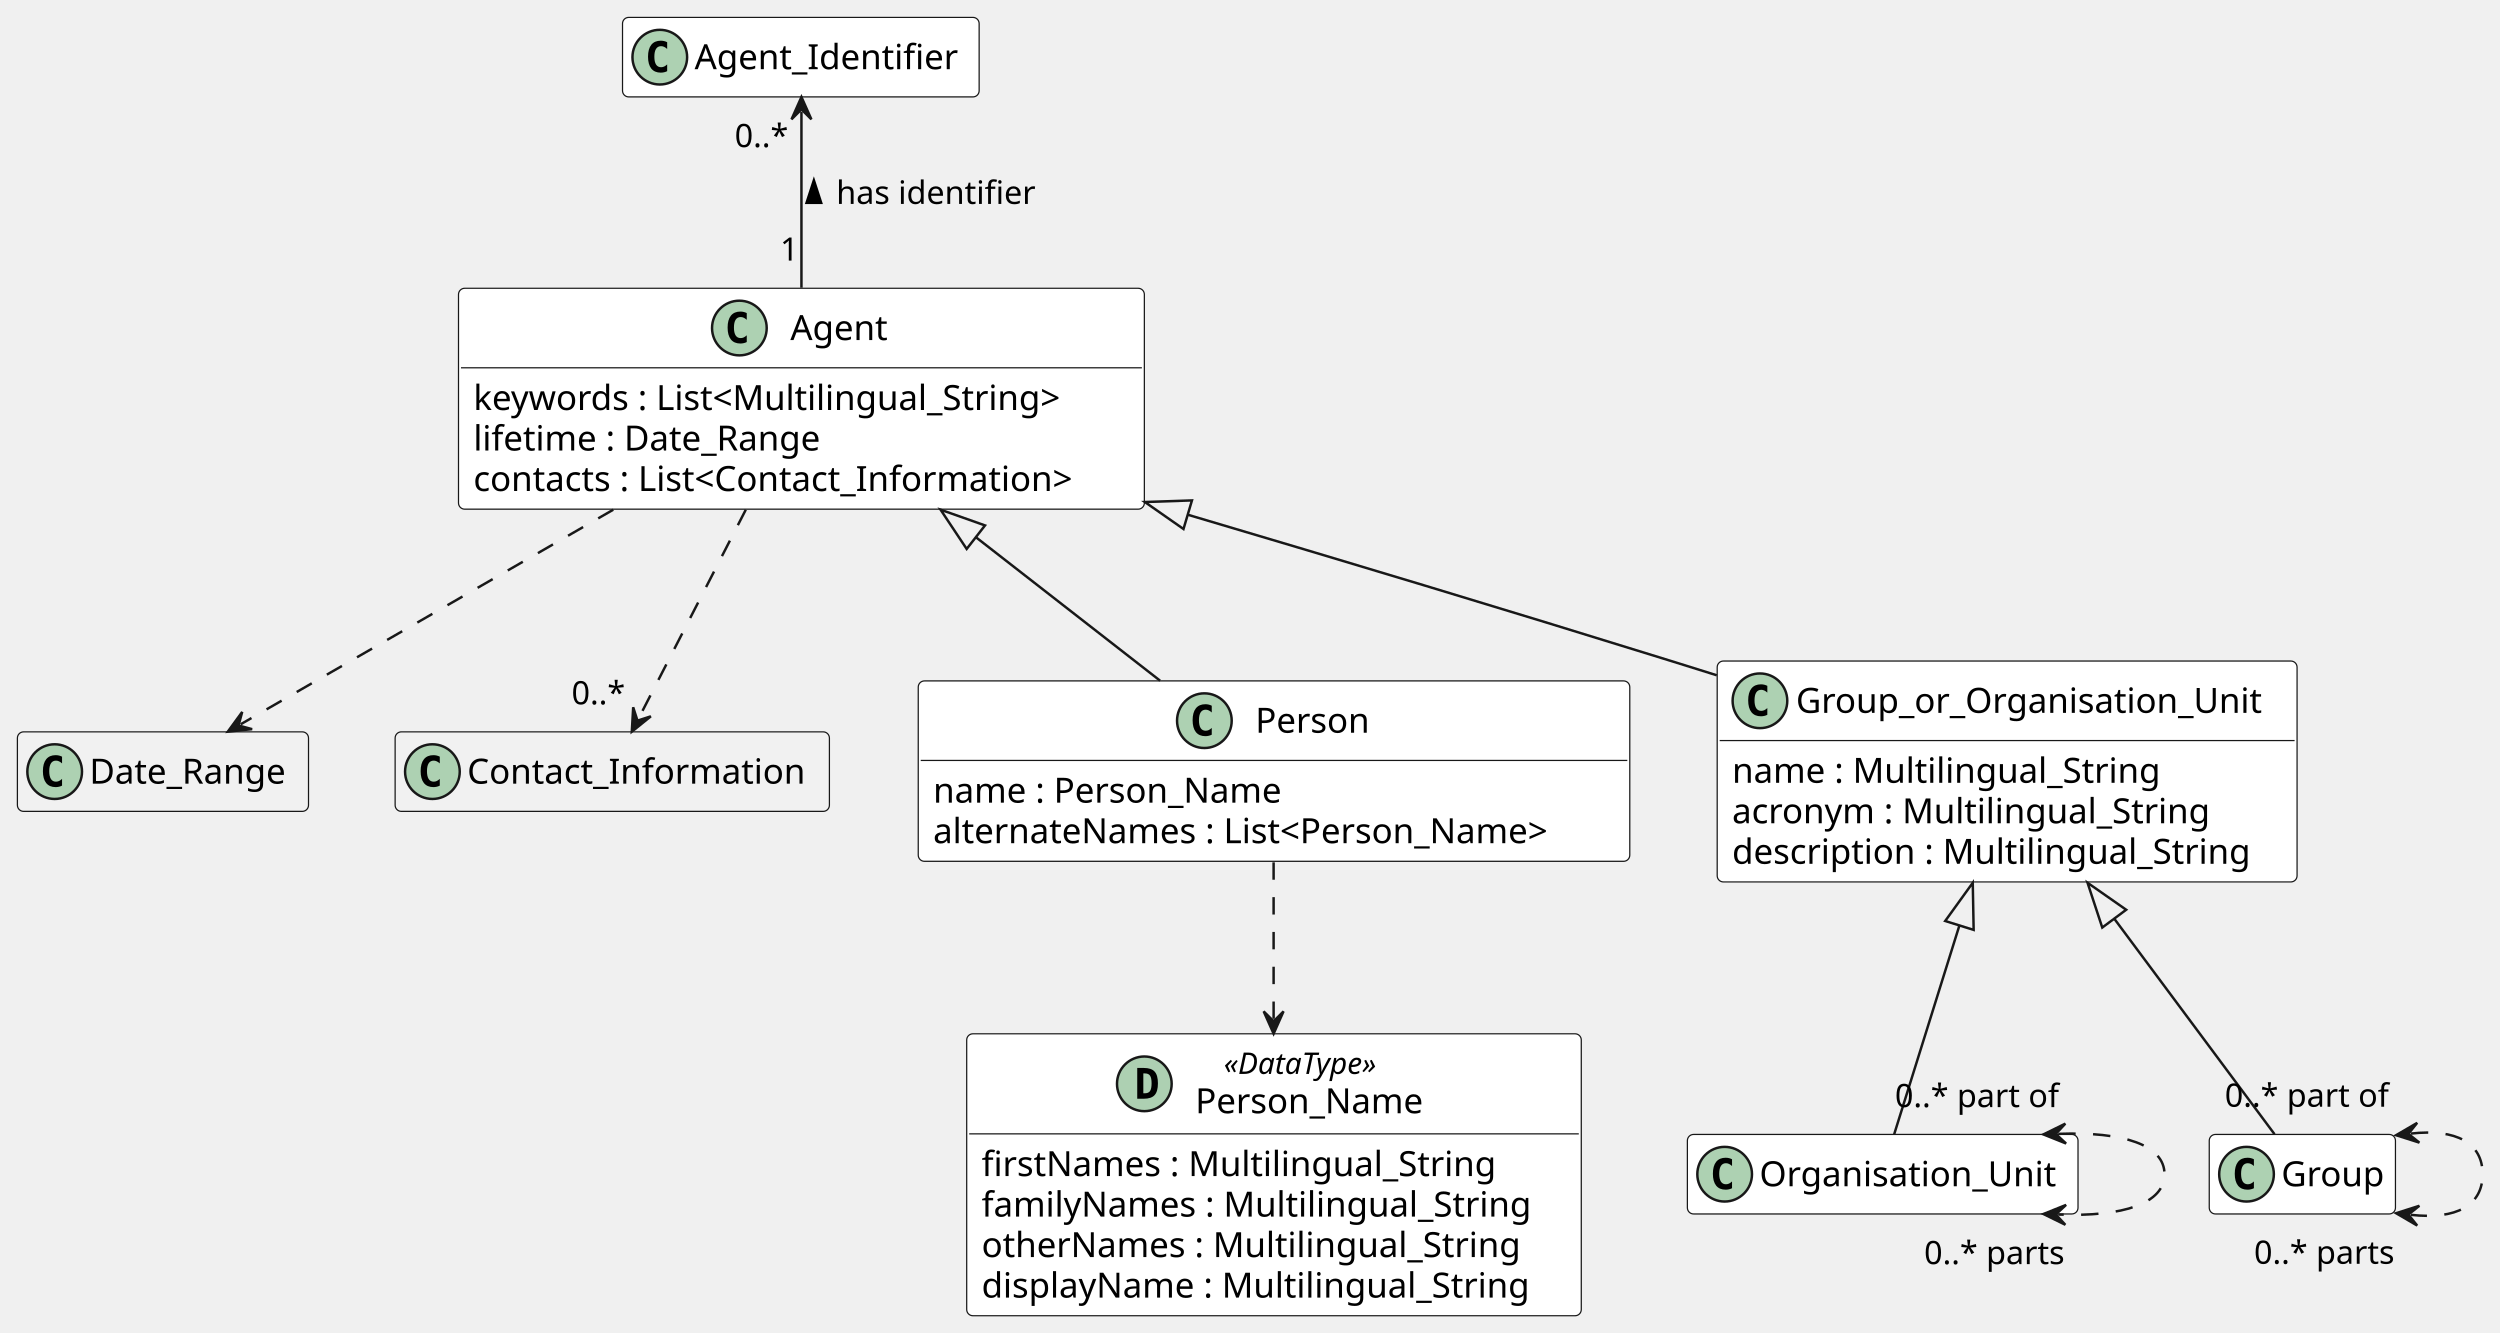
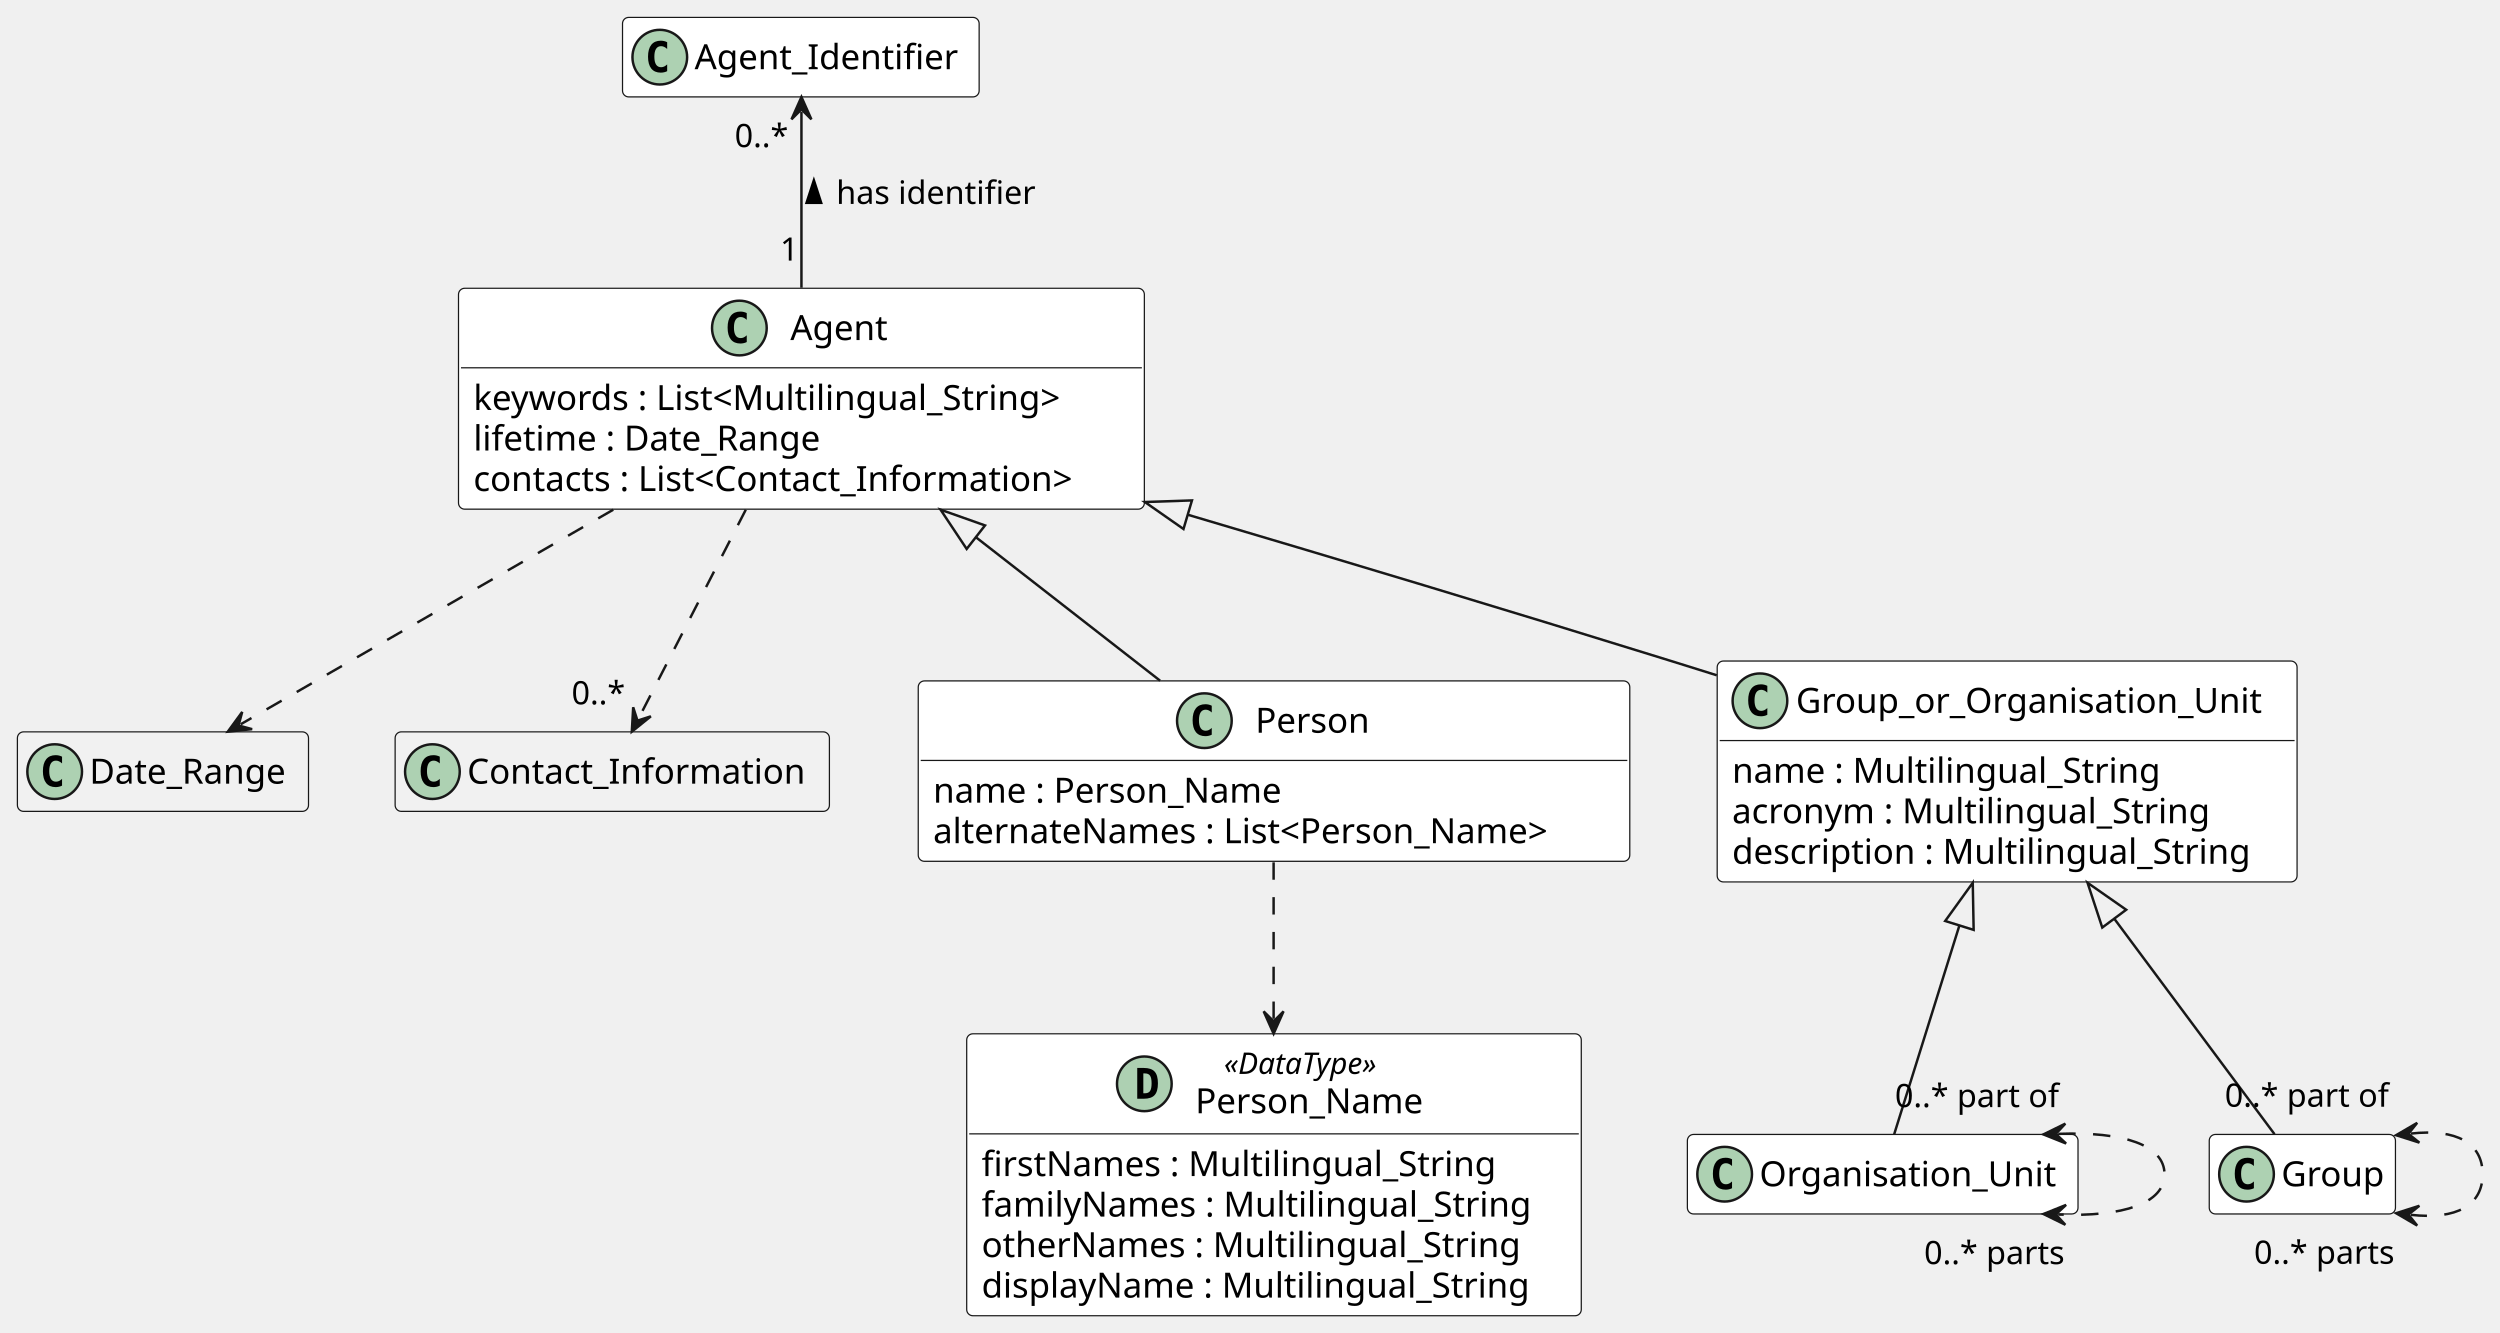
<svg xmlns="http://www.w3.org/2000/svg" contentStyleType="text/css" data-diagram-type="CLASS" height="536px" preserveAspectRatio="none" style="width:1006px;height:536px;background:#FFFFFF;" version="1.1" viewBox="0 0 1006 536" width="1006px" zoomAndPan="magnify">
  <defs />
  <g>
    <g class="entity" data-entity="Agent" data-source-line="10" data-uid="ent0002" id="entity_Agent">
      <rect fill="#FFFFFF" height="88.891" rx="2.5" ry="2.5" style="stroke:#181818;stroke-width:0.5;" width="275.99" x="184.5" y="116" />
      <ellipse cx="297.525" cy="132" fill="#ADD1B2" rx="11" ry="11" style="stroke:#181818;stroke-width:1;" />
      <path d="M300.494,137.641 Q299.916,137.938 299.275,138.078 Q298.635,138.234 297.932,138.234 Q295.432,138.234 294.103,136.594 Q292.791,134.938 292.791,131.812 Q292.791,128.688 294.103,127.031 Q295.432,125.375 297.932,125.375 Q298.635,125.375 299.275,125.531 Q299.932,125.688 300.494,125.984 L300.494,128.703 Q299.869,128.125 299.275,127.859 Q298.682,127.578 298.057,127.578 Q296.713,127.578 296.025,128.656 Q295.338,129.719 295.338,131.812 Q295.338,133.906 296.025,134.984 Q296.713,136.047 298.057,136.047 Q298.682,136.047 299.275,135.781 Q299.869,135.5 300.494,134.922 L300.494,137.641 Z " fill="#000000" />
      <text fill="#000000" font-family="sans-serif" font-size="14" lengthAdjust="spacing" textLength="41.44" x="318.025" y="136.847">Agent</text>
      <line style="stroke:#181818;stroke-width:0.5;" x1="185.5" x2="459.49" y1="148" y2="148" />
      <text fill="#000000" font-family="sans-serif" font-size="14" lengthAdjust="spacing" textLength="258.392" x="190.5" y="164.995">keywords : List&lt;Multilingual_String&gt;</text>
      <text fill="#000000" font-family="sans-serif" font-size="14" lengthAdjust="spacing" textLength="151.71" x="190.5" y="181.292">lifetime : Date_Range</text>
      <text fill="#000000" font-family="sans-serif" font-size="14" lengthAdjust="spacing" textLength="263.99" x="190.5" y="197.589">contacts : List&lt;Contact_Information&gt;</text>
    </g>
    <g class="entity" data-entity="Date_Range" data-source-line="15" data-uid="ent0003" id="entity_Date_Range">
      <rect fill="#F1F1F1" height="32" rx="2.5" ry="2.5" style="stroke:#181818;stroke-width:0.5;" width="117.142" x="7" y="294.5" />
      <ellipse cx="22" cy="310.5" fill="#ADD1B2" rx="11" ry="11" style="stroke:#181818;stroke-width:1;" />
      <path d="M24.969,316.141 Q24.391,316.438 23.75,316.578 Q23.109,316.734 22.406,316.734 Q19.906,316.734 18.578,315.094 Q17.266,313.438 17.266,310.312 Q17.266,307.188 18.578,305.531 Q19.906,303.875 22.406,303.875 Q23.109,303.875 23.75,304.031 Q24.406,304.188 24.969,304.484 L24.969,307.203 Q24.344,306.625 23.75,306.359 Q23.156,306.078 22.531,306.078 Q21.188,306.078 20.5,307.156 Q19.812,308.219 19.812,310.312 Q19.812,312.406 20.5,313.484 Q21.188,314.547 22.531,314.547 Q23.156,314.547 23.75,314.281 Q24.344,314 24.969,313.422 L24.969,316.141 Z " fill="#000000" />
      <text fill="#000000" font-family="sans-serif" font-size="14" lengthAdjust="spacing" textLength="85.142" x="36" y="315.347">Date_Range</text>
    </g>
    <g class="entity" data-entity="Contact_Information" data-source-line="19" data-uid="ent0005" id="entity_Contact_Information">
      <rect fill="#F1F1F1" height="32" rx="2.5" ry="2.5" style="stroke:#181818;stroke-width:0.5;" width="174.755" x="159" y="294.5" />
      <ellipse cx="174" cy="310.5" fill="#ADD1B2" rx="11" ry="11" style="stroke:#181818;stroke-width:1;" />
      <path d="M176.969,316.141 Q176.391,316.438 175.75,316.578 Q175.109,316.734 174.406,316.734 Q171.906,316.734 170.578,315.094 Q169.266,313.438 169.266,310.312 Q169.266,307.188 170.578,305.531 Q171.906,303.875 174.406,303.875 Q175.109,303.875 175.75,304.031 Q176.406,304.188 176.969,304.484 L176.969,307.203 Q176.344,306.625 175.75,306.359 Q175.156,306.078 174.531,306.078 Q173.188,306.078 172.5,307.156 Q171.812,308.219 171.812,310.312 Q171.812,312.406 172.5,313.484 Q173.188,314.547 174.531,314.547 Q175.156,314.547 175.75,314.281 Q176.344,314 176.969,313.422 L176.969,316.141 Z " fill="#000000" />
      <text fill="#000000" font-family="sans-serif" font-size="14" lengthAdjust="spacing" textLength="142.755" x="188" y="315.347">Contact_Information</text>
    </g>
    <g class="entity" data-entity="Person" data-source-line="23" data-uid="ent0007" id="entity_Person">
      <rect fill="#FFFFFF" height="72.594" rx="2.5" ry="2.5" style="stroke:#181818;stroke-width:0.5;" width="286.326" x="369.5" y="274" />
      <ellipse cx="484.641" cy="290" fill="#ADD1B2" rx="11" ry="11" style="stroke:#181818;stroke-width:1;" />
      <path d="M487.61,295.641 Q487.032,295.938 486.391,296.078 Q485.75,296.234 485.047,296.234 Q482.547,296.234 481.219,294.594 Q479.907,292.938 479.907,289.812 Q479.907,286.688 481.219,285.031 Q482.547,283.375 485.047,283.375 Q485.75,283.375 486.391,283.531 Q487.047,283.688 487.61,283.984 L487.61,286.703 Q486.985,286.125 486.391,285.859 Q485.797,285.578 485.172,285.578 Q483.829,285.578 483.141,286.656 Q482.454,287.719 482.454,289.812 Q482.454,291.906 483.141,292.984 Q483.829,294.047 485.172,294.047 Q485.797,294.047 486.391,293.781 Q486.985,293.5 487.61,292.922 L487.61,295.641 Z " fill="#000000" />
      <text fill="#000000" font-family="sans-serif" font-size="14" lengthAdjust="spacing" textLength="47.544" x="505.141" y="294.847">Person</text>
      <line style="stroke:#181818;stroke-width:0.5;" x1="370.5" x2="654.826" y1="306" y2="306" />
      <text fill="#000000" font-family="sans-serif" font-size="14" lengthAdjust="spacing" textLength="198.119" x="375.5" y="322.995">name            : Person_Name</text>
      <text fill="#000000" font-family="sans-serif" font-size="14" lengthAdjust="spacing" textLength="274.326" x="375.5" y="339.292">alternateNames  : List&lt;Person_Name&gt;</text>
    </g>
    <g class="entity" data-entity="Person_Name" data-source-line="79" data-uid="ent0009" id="entity_Person_Name">
      <rect fill="#FFFFFF" height="113.453" rx="2.5" ry="2.5" style="stroke:#181818;stroke-width:0.5;" width="247.307" x="389" y="416" />
      <ellipse cx="460.48" cy="436.133" fill="#ADD0B2" rx="11" ry="11" style="stroke:#181818;stroke-width:1;" />
      <path d="M460.074,431.945 L460.074,439.93 L460.73,439.93 Q462.168,439.93 462.777,439.023 Q463.402,438.102 463.402,435.93 Q463.402,433.758 462.777,432.852 Q462.168,431.945 460.73,431.945 L460.074,431.945 Z M457.621,429.742 L460.246,429.742 Q463.277,429.742 464.605,431.195 Q465.949,432.633 465.949,435.93 Q465.949,439.227 464.605,440.68 Q463.277,442.133 460.246,442.133 L457.621,442.133 L457.621,429.742 Z " fill="#000000" />
-       <text fill="#000000" font-family="sans-serif" font-size="12" font-style="italic" lengthAdjust="spacing" textLength="72.897" x="492.455" y="432.139">«DataType»</text>
+       <text fill="#000000" font-family="sans-serif" font-size="12" font-style="italic" lengthAdjust="spacing" textLength="72.768" x="492.519" y="432.139">«DataType»</text>
      <text fill="#000000" font-family="sans-serif" font-size="14" lengthAdjust="spacing" textLength="95.847" x="480.98" y="447.964">Person_Name</text>
      <line style="stroke:#181818;stroke-width:0.5;" x1="390" x2="635.307" y1="456.266" y2="456.266" />
      <text fill="#000000" font-family="sans-serif" font-size="14" lengthAdjust="spacing" textLength="219.454" x="395" y="473.261">firstNames : Multilingual_String</text>
      <text fill="#000000" font-family="sans-serif" font-size="14" lengthAdjust="spacing" textLength="235.307" x="395" y="489.558">familyNames : Multilingual_String</text>
      <text fill="#000000" font-family="sans-serif" font-size="14" lengthAdjust="spacing" textLength="229.394" x="395" y="505.854">otherNames : Multilingual_String</text>
      <text fill="#000000" font-family="sans-serif" font-size="14" lengthAdjust="spacing" textLength="234.514" x="395" y="522.151">displayName : Multilingual_String</text>
    </g>
    <g class="entity" data-entity="Agent_Identifier" data-source-line="30" data-uid="ent0011" id="entity_Agent_Identifier">
      <rect fill="#FFFFFF" height="32" rx="2.5" ry="2.5" style="stroke:#181818;stroke-width:0.5;" width="143.508" x="250.5" y="7" />
      <ellipse cx="265.5" cy="23" fill="#ADD1B2" rx="11" ry="11" style="stroke:#181818;stroke-width:1;" />
      <path d="M268.469,28.641 Q267.891,28.938 267.25,29.078 Q266.609,29.234 265.906,29.234 Q263.406,29.234 262.078,27.594 Q260.766,25.938 260.766,22.812 Q260.766,19.688 262.078,18.031 Q263.406,16.375 265.906,16.375 Q266.609,16.375 267.25,16.531 Q267.906,16.688 268.469,16.984 L268.469,19.703 Q267.844,19.125 267.25,18.859 Q266.656,18.578 266.031,18.578 Q264.688,18.578 264,19.656 Q263.312,20.719 263.312,22.812 Q263.312,24.906 264,25.984 Q264.688,27.047 266.031,27.047 Q266.656,27.047 267.25,26.781 Q267.844,26.5 268.469,25.922 L268.469,28.641 Z " fill="#000000" />
      <text fill="#000000" font-family="sans-serif" font-size="14" lengthAdjust="spacing" textLength="111.508" x="279.5" y="27.847">Agent_Identifier</text>
    </g>
    <g class="entity" data-entity="Group_or_Organisation_Unit" data-source-line="92" data-uid="ent0013" id="entity_Group_or_Organisation_Unit">
      <rect fill="#FFFFFF" height="88.891" rx="2.5" ry="2.5" style="stroke:#181818;stroke-width:0.5;" width="233.341" x="691" y="266" />
      <ellipse cx="708.203" cy="282" fill="#ADD1B2" rx="11" ry="11" style="stroke:#181818;stroke-width:1;" />
      <path d="M711.172,287.641 Q710.594,287.938 709.953,288.078 Q709.313,288.234 708.61,288.234 Q706.11,288.234 704.782,286.594 Q703.469,284.938 703.469,281.812 Q703.469,278.688 704.782,277.031 Q706.11,275.375 708.61,275.375 Q709.313,275.375 709.953,275.531 Q710.61,275.688 711.172,275.984 L711.172,278.703 Q710.547,278.125 709.953,277.859 Q709.36,277.578 708.735,277.578 Q707.391,277.578 706.703,278.656 Q706.016,279.719 706.016,281.812 Q706.016,283.906 706.703,284.984 Q707.391,286.047 708.735,286.047 Q709.36,286.047 709.953,285.781 Q710.547,285.5 711.172,284.922 L711.172,287.641 Z " fill="#000000" />
      <text fill="#000000" font-family="sans-serif" font-size="14" lengthAdjust="spacing" textLength="196.444" x="722.693" y="286.847">Group_or_Organisation_Unit</text>
      <line style="stroke:#181818;stroke-width:0.5;" x1="692" x2="923.341" y1="298" y2="298" />
      <text fill="#000000" font-family="sans-serif" font-size="14" lengthAdjust="spacing" textLength="183.203" x="697" y="314.995">name : Multilingual_String</text>
      <text fill="#000000" font-family="sans-serif" font-size="14" lengthAdjust="spacing" textLength="204.894" x="697" y="331.292">acronym : Multilingual_String</text>
      <text fill="#000000" font-family="sans-serif" font-size="14" lengthAdjust="spacing" textLength="221.341" x="697" y="347.589">description : Multilingual_String</text>
    </g>
    <g class="entity" data-entity="Organisation_Unit" data-source-line="113" data-uid="ent0015" id="entity_Organisation_Unit">
      <rect fill="#FFFFFF" height="32" rx="2.5" ry="2.5" style="stroke:#181818;stroke-width:0.5;" width="157.193" x="679" y="456.5" />
      <ellipse cx="694" cy="472.5" fill="#ADD1B2" rx="11" ry="11" style="stroke:#181818;stroke-width:1;" />
      <path d="M696.969,478.141 Q696.391,478.438 695.75,478.578 Q695.109,478.734 694.406,478.734 Q691.906,478.734 690.578,477.094 Q689.266,475.438 689.266,472.312 Q689.266,469.188 690.578,467.531 Q691.906,465.875 694.406,465.875 Q695.109,465.875 695.75,466.031 Q696.406,466.188 696.969,466.484 L696.969,469.203 Q696.344,468.625 695.75,468.359 Q695.156,468.078 694.531,468.078 Q693.188,468.078 692.5,469.156 Q691.812,470.219 691.812,472.312 Q691.812,474.406 692.5,475.484 Q693.188,476.547 694.531,476.547 Q695.156,476.547 695.75,476.281 Q696.344,476 696.969,475.422 L696.969,478.141 Z " fill="#000000" />
      <text fill="#000000" font-family="sans-serif" font-size="14" lengthAdjust="spacing" textLength="125.193" x="708" y="477.347">Organisation_Unit</text>
    </g>
    <g class="entity" data-entity="Group" data-source-line="104" data-uid="ent0018" id="entity_Group">
      <rect fill="#FFFFFF" height="32" rx="2.5" ry="2.5" style="stroke:#181818;stroke-width:0.5;" width="74.93" x="889" y="456.5" />
      <ellipse cx="904" cy="472.5" fill="#ADD1B2" rx="11" ry="11" style="stroke:#181818;stroke-width:1;" />
      <path d="M906.969,478.141 Q906.391,478.438 905.75,478.578 Q905.109,478.734 904.406,478.734 Q901.906,478.734 900.578,477.094 Q899.266,475.438 899.266,472.312 Q899.266,469.188 900.578,467.531 Q901.906,465.875 904.406,465.875 Q905.109,465.875 905.75,466.031 Q906.406,466.188 906.969,466.484 L906.969,469.203 Q906.344,468.625 905.75,468.359 Q905.156,468.078 904.531,468.078 Q903.188,468.078 902.5,469.156 Q901.812,470.219 901.812,472.312 Q901.812,474.406 902.5,475.484 Q903.188,476.547 904.531,476.547 Q905.156,476.547 905.75,476.281 Q906.344,476 906.969,475.422 L906.969,478.141 Z " fill="#000000" />
      <text fill="#000000" font-family="sans-serif" font-size="14" lengthAdjust="spacing" textLength="42.93" x="918" y="477.347">Group</text>
    </g>
    <g class="link" data-entity-1="Agent" data-entity-2="Date_Range" data-source-line="15" data-uid="lnk4" id="link_Agent_Date_Range">
      <path codeLine="15" d="M246.78,205.1 C194.37,235.29 132.97,270.646 96.86,291.436" fill="none" id="Agent-to-Date_Range" style="stroke:#181818;stroke-width:1;stroke-dasharray:7,7;" />
      <polygon fill="#181818" points="91.66,294.43,101.456,293.406,95.993,291.935,97.464,286.473,91.66,294.43" style="stroke:#181818;stroke-width:1;" />
    </g>
    <g class="link" data-entity-1="Agent" data-entity-2="Contact_Information" data-source-line="19" data-uid="lnk6" id="link_Agent_Contact_Information">
      <path codeLine="19" d="M300.11,205.1 C284.61,235.29 267.65,268.302 256.98,289.092" fill="none" id="Agent-to-Contact_Information" style="stroke:#181818;stroke-width:1;stroke-dasharray:7,7;" />
      <polygon fill="#181818" points="254.24,294.43,261.908,288.249,256.523,289.982,254.791,284.597,254.24,294.43" style="stroke:#181818;stroke-width:1;" />
      <text fill="#000000" font-family="sans-serif" font-size="13" lengthAdjust="spacing" textLength="23.036" x="229.996" y="283.418">0..*</text>
    </g>
    <g class="link" data-entity-1="Agent" data-entity-2="Person" data-source-line="75" data-uid="lnk8" id="link_Agent_Person">
      <path codeLine="75" d="M392.678,216.164 C420.808,238.084 440.27,253.24 466.82,273.91" fill="none" id="Agent-backto-Person" style="stroke:#181818;stroke-width:1;" />
      <polygon fill="none" points="378.48,205.1,388.99,220.897,396.366,211.431,378.48,205.1" style="stroke:#181818;stroke-width:1;" />
    </g>
    <g class="link" data-entity-1="Person" data-entity-2="Person_Name" data-source-line="88" data-uid="lnk10" id="link_Person_Person_Name">
      <path codeLine="88" d="M512.5,347.01 C512.5,367.26 512.5,387.1 512.5,409.97" fill="none" id="Person-to-Person_Name" style="stroke:#181818;stroke-width:1;stroke-dasharray:7,7;" />
      <polygon fill="#181818" points="512.5,415.97,516.5,406.97,512.5,410.97,508.5,406.97,512.5,415.97" style="stroke:#181818;stroke-width:1;" />
    </g>
    <g class="link" data-entity-1="Agent_Identifier" data-entity-2="Agent" data-source-line="33" data-uid="lnk12" id="link_Agent_Identifier_Agent">
      <path codeLine="33" d="M322.5,45.02 C322.5,63.42 322.5,89.39 322.5,115.78" fill="none" id="Agent_Identifier-backto-Agent" style="stroke:#181818;stroke-width:1;" />
      <polygon fill="#181818" points="322.5,39.02,318.5,48.02,322.5,44.02,326.5,48.02,322.5,39.02" style="stroke:#181818;stroke-width:1;" />
      <polygon fill="#000000" points="327.5,72.566,324.561,81.612,330.439,81.612,327.5,72.566" style="stroke:#000000;stroke-width:1;" />
      <text fill="#000000" font-family="sans-serif" font-size="13" lengthAdjust="spacing" textLength="85.452" x="336.5" y="82.067">has identifier</text>
      <text fill="#000000" font-family="sans-serif" font-size="13" lengthAdjust="spacing" textLength="23.036" x="295.638" y="59.195">0..*</text>
      <text fill="#000000" font-family="sans-serif" font-size="13" lengthAdjust="spacing" textLength="8.271" x="313.909" y="104.869">1</text>
    </g>
    <g class="link" data-entity-1="Agent" data-entity-2="Group_or_Organisation_Unit" data-source-line="100" data-uid="lnk14" id="link_Agent_Group_or_Organisation_Unit">
      <path codeLine="100" d="M477.939,207.121 C542.409,226.211 602.85,244.38 672.5,266 C678.5,267.86 684.64,269.78 690.84,271.74" fill="none" id="Agent-backto-Group_or_Organisation_Unit" style="stroke:#181818;stroke-width:1;" />
      <polygon fill="none" points="460.68,202.01,476.236,212.874,479.643,201.368,460.68,202.01" style="stroke:#181818;stroke-width:1;" />
    </g>
    <g class="link" data-entity-1="Group_or_Organisation_Unit" data-entity-2="Organisation_Unit" data-source-line="118" data-uid="lnk16" id="link_Group_or_Organisation_Unit_Organisation_Unit">
      <path codeLine="118" d="M788.469,372.4 C777.939,406.08 769.39,433.46 762.22,456.41" fill="none" id="Group_or_Organisation_Unit-backto-Organisation_Unit" style="stroke:#181818;stroke-width:1;" />
      <polygon fill="none" points="793.84,355.22,782.742,370.61,794.195,374.19,793.84,355.22" style="stroke:#181818;stroke-width:1;" />
    </g>
    <g class="link" data-entity-1="Organisation_Unit" data-entity-2="Organisation_Unit" data-source-line="122" data-uid="lnk17" id="link_Organisation_Unit_Organisation_Unit">
      <path codeLine="122" d="M828.246,456.263 C854.686,455.263 871,460.83 871,472.5 C871,484.17 854.686,489.737 828.246,488.737" fill="none" id="Organisation_Unit-Organisation_Unit" style="stroke:#181818;stroke-width:1;stroke-dasharray:7,7;" />
      <polygon fill="#181818" points="822.25,456.49,831.395,460.147,827.246,456.301,831.092,452.153,822.25,456.49" style="stroke:#181818;stroke-width:1;" />
      <polygon fill="#181818" points="822.25,488.51,831.092,492.847,827.246,488.699,831.395,484.853,822.25,488.51" style="stroke:#181818;stroke-width:1;" />
      <text fill="#000000" font-family="sans-serif" font-size="13" lengthAdjust="spacing" textLength="70.491" x="762.528" y="445.498">0..* part of</text>
      <text fill="#000000" font-family="sans-serif" font-size="13" lengthAdjust="spacing" textLength="60.601" x="774.265" y="508.681">0..* parts</text>
    </g>
    <g class="link" data-entity-1="Group_or_Organisation_Unit" data-entity-2="Group" data-source-line="109" data-uid="lnk19" id="link_Group_or_Organisation_Unit_Group">
      <path codeLine="109" d="M850.762,369.663 C875.812,403.343 898.21,433.46 915.28,456.41" fill="none" id="Group_or_Organisation_Unit-backto-Group" style="stroke:#181818;stroke-width:1;" />
      <polygon fill="none" points="840.02,355.22,845.948,373.244,855.577,366.082,840.02,355.22" style="stroke:#181818;stroke-width:1;" />
    </g>
    <g class="link" data-entity-1="Group" data-entity-2="Group" data-source-line="126" data-uid="lnk20" id="link_Group_Group">
      <path codeLine="126" d="M970.133,456.148 C988.593,454.098 999,459.99 999,472.5 C999,485.01 988.593,490.902 970.133,488.852" fill="none" id="Group-Group" style="stroke:#181818;stroke-width:1;stroke-dasharray:7,7;" />
      <polygon fill="#181818" points="964.17,456.81,973.557,459.792,969.139,456.258,972.673,451.841,964.17,456.81" style="stroke:#181818;stroke-width:1;" />
      <polygon fill="#181818" points="964.17,488.19,972.673,493.159,969.139,488.742,973.557,485.208,964.17,488.19" style="stroke:#181818;stroke-width:1;" />
      <text fill="#000000" font-family="sans-serif" font-size="13" lengthAdjust="spacing" textLength="70.491" x="895.258" y="445.35">0..* part of</text>
      <text fill="#000000" font-family="sans-serif" font-size="13" lengthAdjust="spacing" textLength="60.601" x="907.022" y="508.542">0..* parts</text>
    </g>
  </g>
</svg>
